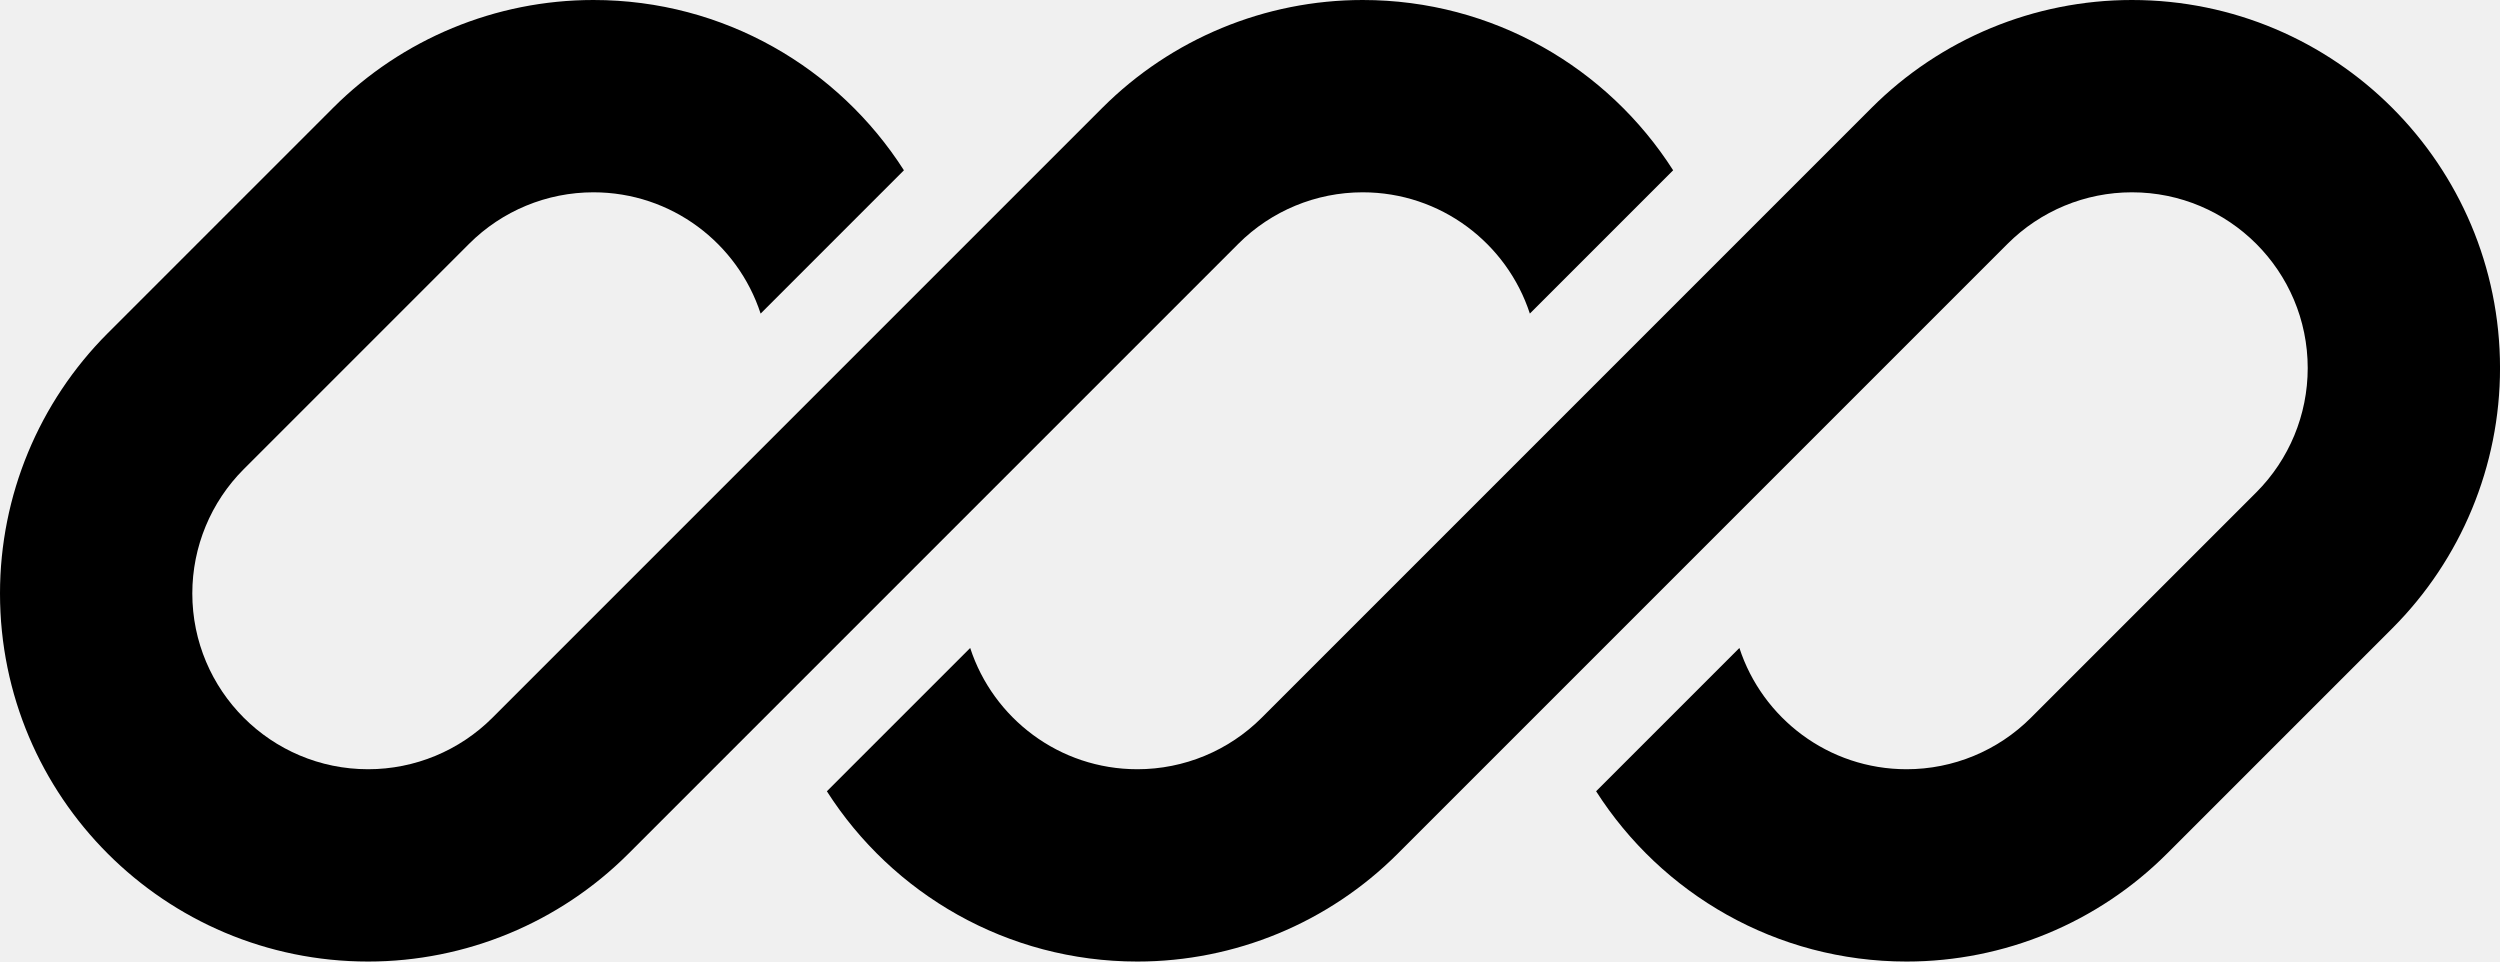
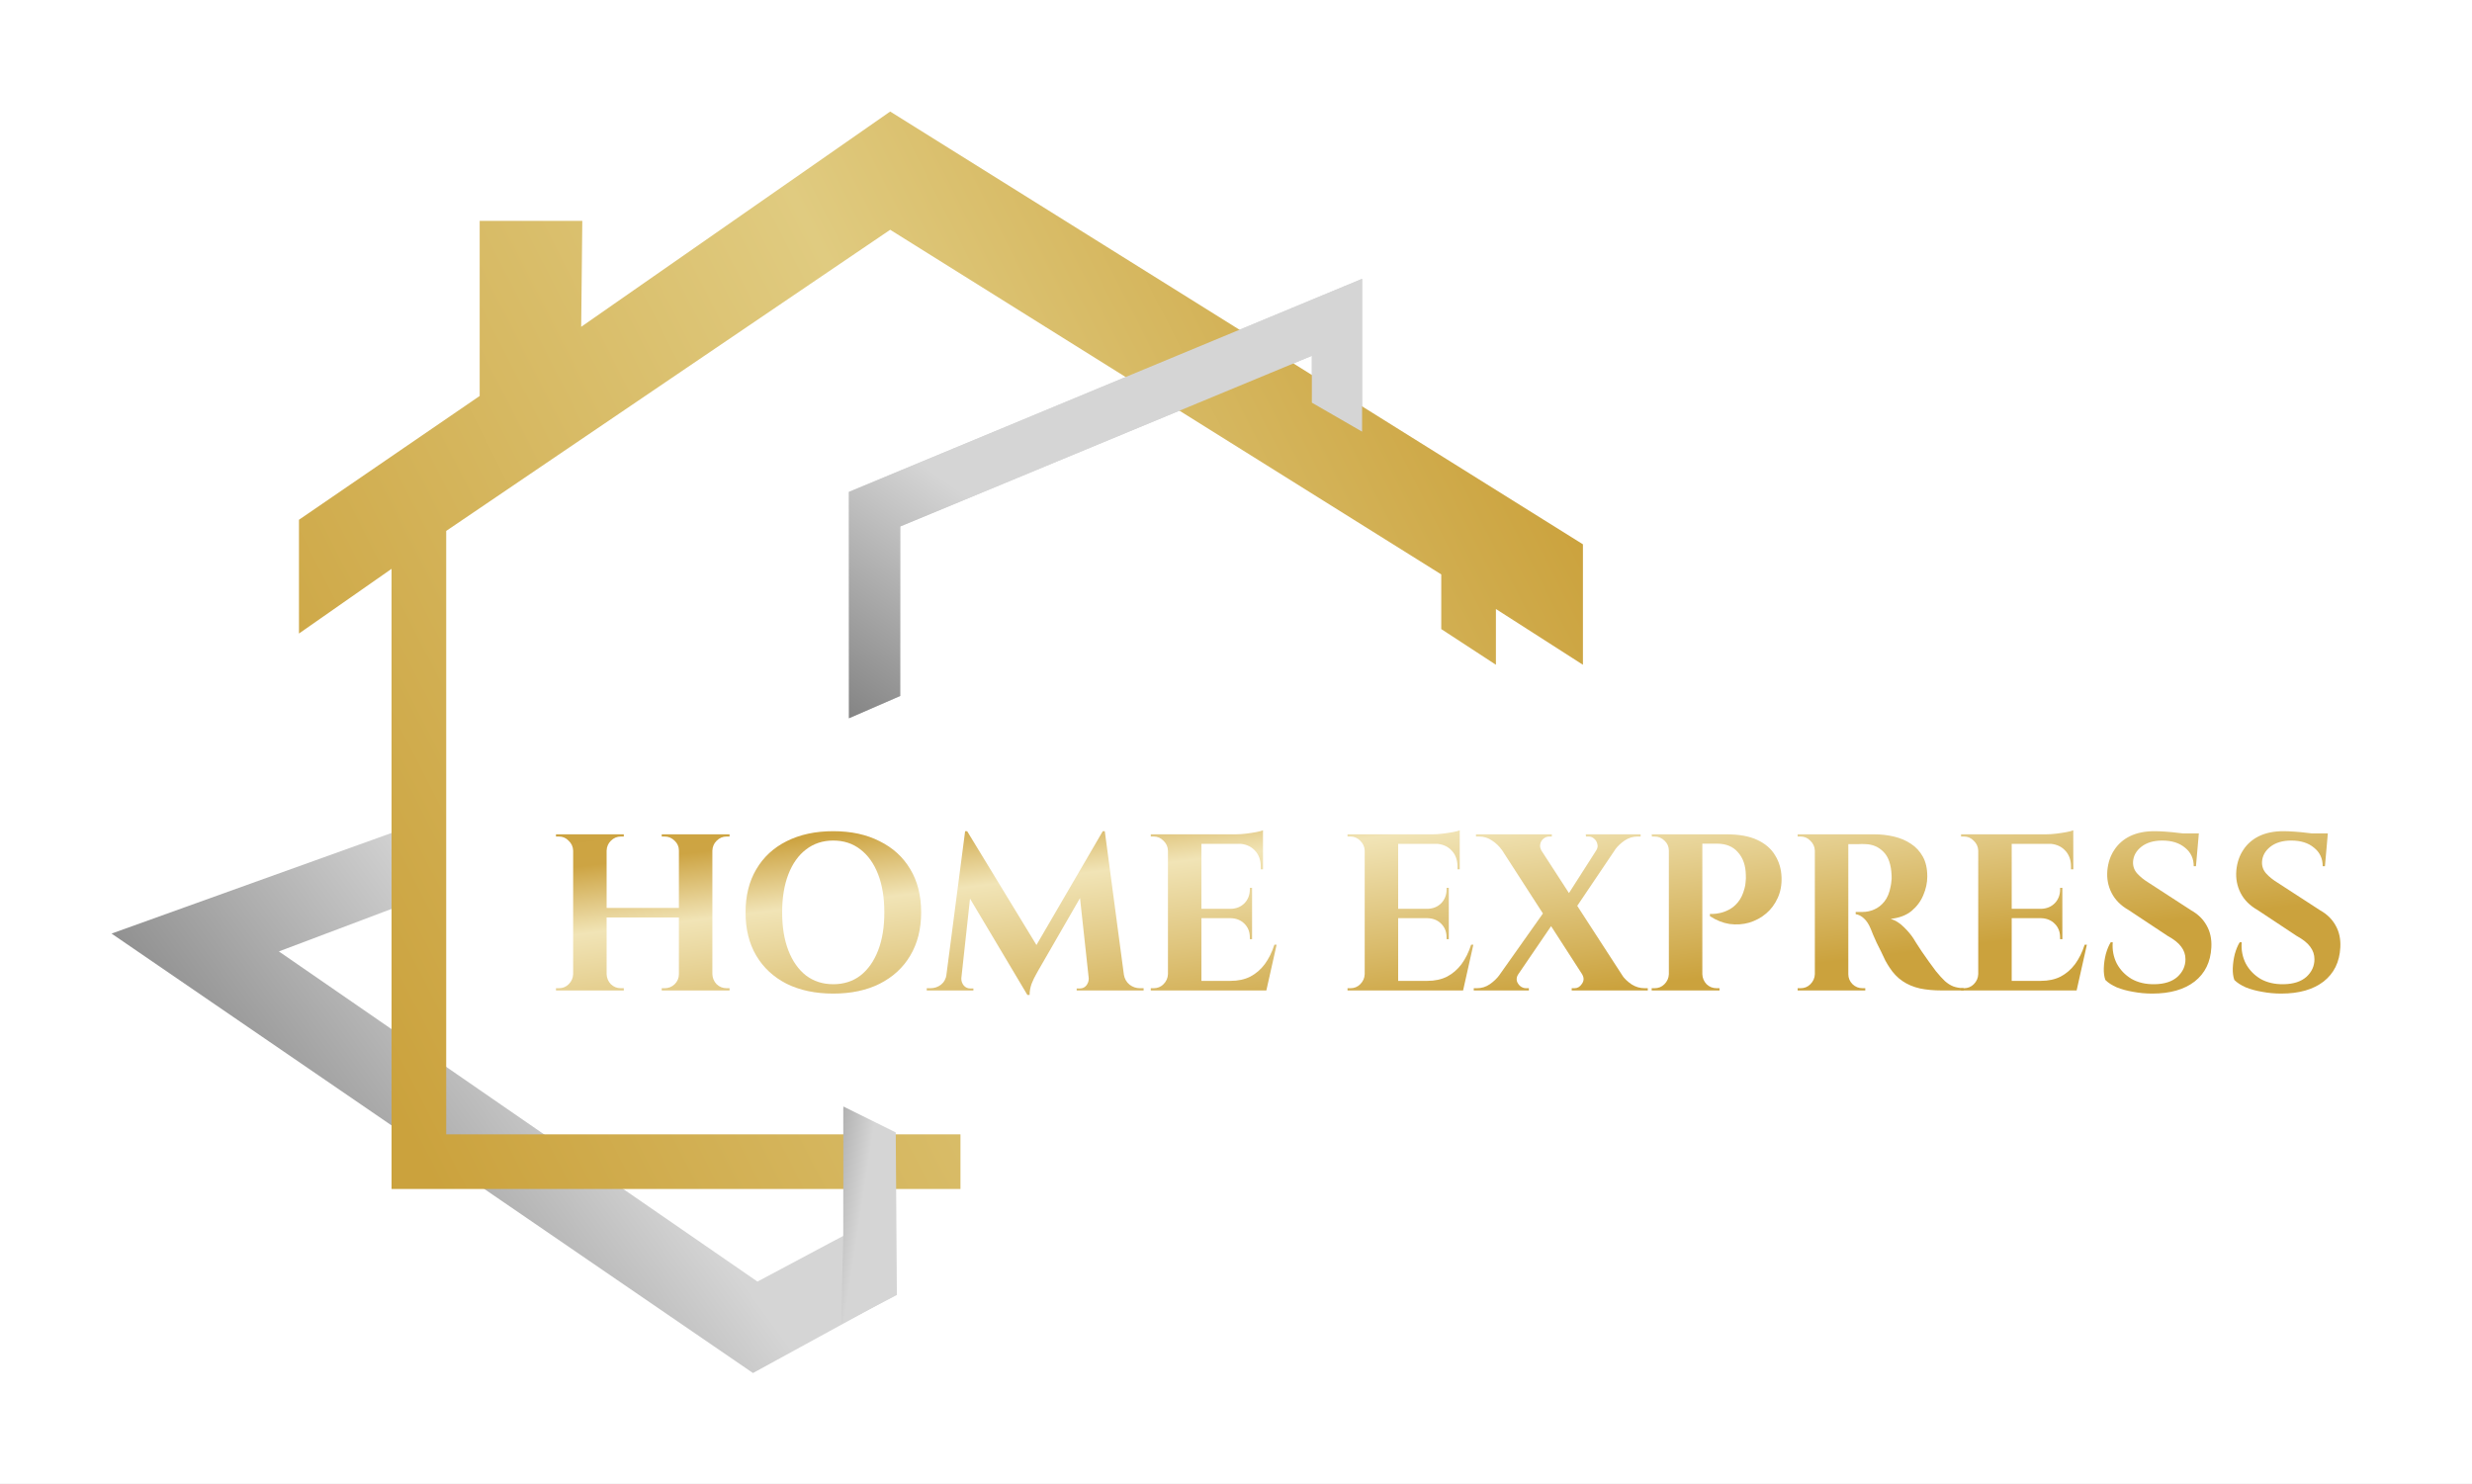
- <svg xmlns="http://www.w3.org/2000/svg" width="104" height="40" viewBox="0 0 104 40" fill="none">
-   <g clip-path="url(#clip0_51_2633)">
-     <path d="M24.686 0C20.625 0 16.73 1.613 13.858 4.485L4.485 13.858C1.613 16.73 0 20.625 0 24.686C0 33.144 6.856 40 15.314 40C19.375 40 23.27 38.386 26.142 35.515L32.625 29.032C32.625 29.032 32.625 29.032 32.625 29.032L51.515 10.142C52.886 8.771 54.746 8 56.686 8C59.934 8 62.687 10.117 63.642 13.045L69.603 7.084C66.883 2.824 62.115 0 56.686 0C52.625 0 48.73 1.613 45.858 4.485L20.485 29.858C19.114 31.23 17.253 32 15.314 32C11.274 32 8 28.726 8 24.686C8 22.747 8.771 20.886 10.142 19.515L19.515 10.142C20.886 8.771 22.747 8 24.686 8C27.934 8 30.687 10.117 31.642 13.046L37.603 7.084C34.883 2.825 30.115 0 24.686 0Z" fill="black" />
-     <path d="M52.486 29.858C51.115 31.23 49.254 32 47.315 32C44.068 32 41.315 29.884 40.36 26.956L34.398 32.917C37.118 37.176 41.887 40 47.315 40C51.376 40 55.271 38.386 58.143 35.515L83.516 10.142C84.887 8.771 86.747 8 88.687 8C92.726 8 96.001 11.274 96.001 15.314C96.001 17.253 95.23 19.114 93.859 20.485L84.486 29.858C83.115 31.23 81.254 32 79.315 32C76.067 32 73.314 29.884 72.359 26.955L66.398 32.916C69.118 37.176 73.886 40 79.315 40C83.376 40 87.271 38.386 90.143 35.515L99.516 26.142C102.387 23.27 104.001 19.375 104.001 15.314C104.001 6.856 97.145 0 88.687 0C84.626 0 80.731 1.613 77.859 4.485L52.486 29.858Z" fill="black" />
-   </g>
+ <svg xmlns="http://www.w3.org/2000/svg" width="1108" height="665" viewBox="0 0 1108 665" fill="none">
+   <rect width="1108" height="665" fill="white" />
+   <path d="M610.517 193.5L588 180.5V159.5L403.5 236V312L380.5 322V220.5L610.517 125V193.5Z" fill="url(#paint0_linear_139_1951)" />
+   <path d="M50 418.5L178 372.5V406.5L125 426.5L339.5 574.5L378 554V497L401.5 510V580.5L337.5 615.5L50 418.5Z" fill="url(#paint1_linear_139_1951)" />
+   <path d="M1023.48 372.6C1024.81 372.6 1026.45 372.667 1028.38 372.8C1030.38 372.933 1032.41 373.133 1034.48 373.4C1036.61 373.6 1038.45 373.833 1039.98 374.1C1041.58 374.3 1042.68 374.533 1043.28 374.8L1042.08 388.3H1041.08C1041.08 384.833 1039.78 382.067 1037.18 380C1034.65 377.867 1031.25 376.8 1026.98 376.8C1023.11 376.8 1019.98 377.733 1017.58 379.6C1015.25 381.467 1014.01 383.733 1013.88 386.4C1013.81 388.4 1014.45 390.133 1015.78 391.6C1017.11 393.067 1018.81 394.433 1020.88 395.7L1039.98 408.1C1043.05 409.833 1045.35 412.1 1046.88 414.9C1048.48 417.7 1049.18 420.967 1048.98 424.7C1048.65 431.233 1046.15 436.333 1041.48 440C1036.81 443.6 1030.48 445.4 1022.48 445.4C1019.55 445.4 1016.68 445.133 1013.88 444.6C1011.15 444.133 1008.71 443.467 1006.58 442.6C1004.45 441.667 1002.75 440.567 1001.48 439.3C1000.95 437.833 1000.71 436.067 1000.78 434C1000.85 431.933 1001.15 429.833 1001.68 427.7C1002.28 425.567 1003.01 423.8 1003.88 422.4H1004.78C1004.51 425.8 1005.11 428.967 1006.58 431.9C1008.11 434.767 1010.31 437.067 1013.18 438.8C1016.11 440.467 1019.58 441.267 1023.58 441.2C1027.98 441.133 1031.38 440.033 1033.78 437.9C1036.18 435.7 1037.38 433.067 1037.38 430C1037.38 427.933 1036.75 426.067 1035.48 424.4C1034.28 422.733 1032.28 421.133 1029.48 419.6L1011.98 408C1008.45 406 1005.88 403.433 1004.28 400.3C1002.68 397.167 1002.05 393.767 1002.38 390.1C1002.71 386.633 1003.75 383.6 1005.48 381C1007.21 378.333 1009.58 376.267 1012.58 374.8C1015.65 373.333 1019.28 372.6 1023.48 372.6ZM1043.38 373.6L1043.18 375.7H1031.38V373.6H1043.38Z" fill="url(#paint2_linear_139_1951)" />
+   <path d="M965.668 372.6C967.001 372.6 968.635 372.667 970.568 372.8C972.568 372.933 974.601 373.133 976.668 373.4C978.801 373.6 980.635 373.833 982.168 374.1C983.768 374.3 984.868 374.533 985.468 374.8L984.268 388.3H983.268C983.268 384.833 981.968 382.067 979.368 380C976.835 377.867 973.435 376.8 969.168 376.8C965.301 376.8 962.168 377.733 959.768 379.6C957.435 381.467 956.201 383.733 956.068 386.4C956.001 388.4 956.635 390.133 957.968 391.6C959.301 393.067 961.001 394.433 963.068 395.7L982.168 408.1C985.235 409.833 987.535 412.1 989.068 414.9C990.668 417.7 991.368 420.967 991.168 424.7C990.835 431.233 988.335 436.333 983.668 440C979.001 443.6 972.668 445.4 964.668 445.4C961.735 445.4 958.868 445.133 956.068 444.6C953.335 444.133 950.901 443.467 948.768 442.6C946.635 441.667 944.935 440.567 943.668 439.3C943.135 437.833 942.901 436.067 942.968 434C943.035 431.933 943.335 429.833 943.868 427.7C944.468 425.567 945.201 423.8 946.068 422.4H946.968C946.701 425.8 947.301 428.967 948.768 431.9C950.301 434.767 952.501 437.067 955.368 438.8C958.301 440.467 961.768 441.267 965.768 441.2C970.168 441.133 973.568 440.033 975.968 437.9C978.368 435.7 979.568 433.067 979.568 430C979.568 427.933 978.935 426.067 977.668 424.4C976.468 422.733 974.468 421.133 971.668 419.6L954.168 408C950.635 406 948.068 403.433 946.468 400.3C944.868 397.167 944.235 393.767 944.568 390.1C944.901 386.633 945.935 383.6 947.668 381C949.401 378.333 951.768 376.267 954.768 374.8C957.835 373.333 961.468 372.6 965.668 372.6ZM985.568 373.6L985.368 375.7H973.568V373.6H985.568Z" fill="url(#paint3_linear_139_1951)" />
+   <path d="M901.684 374V444H886.684V374H901.684ZM928.084 439.7L930.484 444H901.384V439.7H928.084ZM924.384 407.4V411.6H901.384V407.4H924.384ZM929.284 374V378.3H901.384V374H929.284ZM935.384 423.5L930.784 444H911.184L914.784 439.7C918.118 439.7 921.051 439.067 923.584 437.8C926.118 436.467 928.284 434.6 930.084 432.2C931.884 429.734 933.318 426.834 934.384 423.5H935.384ZM924.384 411.4V421H923.384V420.2C923.384 417.734 922.584 415.7 920.984 414.1C919.384 412.5 917.351 411.667 914.884 411.6V411.4H924.384ZM924.384 398V407.6H914.884V407.4C917.351 407.334 919.384 406.5 920.984 404.9C922.584 403.234 923.384 401.167 923.384 398.7V398H924.384ZM929.284 378V389.7H928.284V388.5C928.284 385.434 927.351 382.967 925.484 381.1C923.684 379.234 921.218 378.267 918.084 378.2V378H929.284ZM929.284 372.2V375.1L917.084 374C918.551 374 920.084 373.9 921.684 373.7C923.351 373.5 924.884 373.267 926.284 373C927.684 372.734 928.684 372.467 929.284 372.2ZM886.984 436.7V444H878.984V443C878.984 443 879.184 443 879.584 443C880.051 443 880.284 443 880.284 443C882.018 443 883.484 442.4 884.684 441.2C885.951 439.934 886.618 438.434 886.684 436.7H886.984ZM886.984 381.3H886.684C886.618 379.567 885.951 378.1 884.684 376.9C883.484 375.634 882.018 375 880.284 375C880.284 375 880.051 375 879.584 375C879.184 375 878.984 375 878.984 375V374H886.984V381.3Z" fill="url(#paint4_linear_139_1951)" />
+   <path d="M827.15 374H840.05C843.05 374 845.983 374.333 848.85 375C851.717 375.667 854.25 376.733 856.45 378.2C858.717 379.667 860.517 381.6 861.85 384C863.183 386.4 863.85 389.367 863.85 392.9C863.85 395.7 863.25 398.5 862.05 401.3C860.917 404.033 859.15 406.4 856.75 408.4C854.35 410.333 851.25 411.5 847.45 411.9C849.583 412.567 851.517 413.767 853.25 415.5C855.05 417.233 856.517 418.967 857.65 420.7C857.717 420.833 858.083 421.433 858.75 422.5C859.483 423.567 860.35 424.9 861.35 426.5C862.417 428.033 863.517 429.6 864.65 431.2C865.783 432.8 866.817 434.2 867.75 435.4C869.217 437.2 870.55 438.667 871.75 439.8C872.95 440.867 874.217 441.667 875.55 442.2C876.883 442.667 878.417 442.933 880.15 443V444H870.35C866.75 444 863.483 443.7 860.55 443.1C857.617 442.433 855.017 441.333 852.75 439.8C850.483 438.267 848.517 436.2 846.85 433.6C846.317 432.8 845.717 431.8 845.05 430.6C844.45 429.333 843.817 428 843.15 426.6C842.483 425.2 841.817 423.867 841.15 422.6C840.55 421.267 840.017 420.067 839.55 419C839.083 417.933 838.75 417.1 838.55 416.5C837.683 414.367 836.65 412.767 835.45 411.7C834.317 410.633 833.083 410 831.75 409.8V408.8C831.95 408.8 832.35 408.8 832.95 408.8C833.55 408.8 834.183 408.8 834.85 408.8C836.65 408.8 838.383 408.433 840.05 407.7C841.783 406.967 843.317 405.767 844.65 404.1C845.983 402.433 846.917 400.133 847.45 397.2C847.583 396.6 847.683 395.9 847.75 395.1C847.883 394.3 847.917 393.4 847.85 392.4C847.65 387.6 846.45 384.1 844.25 381.9C842.05 379.633 839.317 378.467 836.05 378.4C835.117 378.333 834.083 378.333 832.95 378.4C831.883 378.4 830.883 378.4 829.95 378.4C829.083 378.4 828.483 378.4 828.15 378.4C828.15 378.333 828.05 377.967 827.85 377.3C827.717 376.567 827.55 375.833 827.35 375.1C827.217 374.367 827.15 374 827.15 374ZM828.45 374V444H813.45V374H828.45ZM813.75 436.7V444H805.75V443C805.817 443 806.017 443 806.35 443C806.75 443 806.983 443 807.05 443C808.783 443 810.25 442.4 811.45 441.2C812.717 439.933 813.383 438.433 813.45 436.7H813.75ZM813.75 381.3H813.45C813.383 379.567 812.717 378.1 811.45 376.9C810.25 375.633 808.783 375 807.05 375C806.983 375 806.75 375 806.35 375C806.017 375 805.817 375 805.75 375V374H813.75V381.3ZM828.15 436.7H828.45C828.45 438.433 829.083 439.933 830.35 441.2C831.617 442.4 833.117 443 834.85 443C834.983 443 835.217 443 835.55 443C835.883 443 836.05 443 836.05 443V444H828.15V436.7Z" fill="url(#paint5_linear_139_1951)" />
+   <path d="M761.72 374H773.72C779.454 374 784.087 374.833 787.62 376.5C791.22 378.167 793.887 380.467 795.62 383.4C797.42 386.267 798.387 389.533 798.52 393.2C798.654 396.6 798.087 399.7 796.82 402.5C795.554 405.3 793.82 407.633 791.62 409.5C789.42 411.367 786.887 412.733 784.02 413.6C781.22 414.4 778.287 414.6 775.22 414.2C772.22 413.733 769.287 412.567 766.42 410.7V409.7C766.42 409.7 766.82 409.7 767.62 409.7C768.487 409.7 769.554 409.567 770.82 409.3C772.154 409.033 773.52 408.533 774.92 407.8C776.387 407.067 777.754 405.933 779.02 404.4C780.287 402.867 781.254 400.833 781.92 398.3C782.187 397.433 782.354 396.467 782.42 395.4C782.554 394.267 782.587 393.233 782.52 392.3C782.454 388.033 781.287 384.633 779.02 382.1C776.82 379.5 773.687 378.2 769.62 378.2H762.72C762.72 378.2 762.62 377.867 762.42 377.2C762.287 376.467 762.12 375.767 761.92 375.1C761.787 374.367 761.72 374 761.72 374ZM763.02 374V444H748.02V374H763.02ZM748.32 436.7V444H740.32V443C740.387 443 740.587 443 740.92 443C741.32 443 741.554 443 741.62 443C743.354 443 744.82 442.4 746.02 441.2C747.287 439.933 747.954 438.433 748.02 436.7H748.32ZM748.32 381.3H748.02C748.02 379.567 747.387 378.1 746.12 376.9C744.854 375.633 743.354 375 741.62 375C741.554 375 741.354 375 741.02 375C740.687 375 740.487 375 740.42 375L740.32 374H748.32V381.3ZM762.72 436.7H763.02C763.087 438.433 763.72 439.933 764.92 441.2C766.187 442.4 767.687 443 769.42 443C769.487 443 769.687 443 770.02 443C770.42 443 770.654 443 770.72 443V444H762.72V436.7Z" fill="url(#paint6_linear_139_1951)" />
+   <path d="M686.168 374L731.468 443.9H713.768L668.668 374H686.168ZM680.468 436.8C679.868 437.733 679.668 438.7 679.868 439.7C680.135 440.633 680.668 441.433 681.468 442.1C682.268 442.7 683.102 443 683.968 443C683.968 443 684.168 443 684.568 443C685.035 443 685.268 443 685.268 443V444H660.568V443H661.968C664.102 443 666.035 442.4 667.768 441.2C669.502 440 670.935 438.633 672.068 437.1L680.468 436.8ZM692.768 407.8L697.668 411.6L675.568 444H667.168L692.768 407.8ZM709.168 436.8L727.068 437.2C728.135 438.733 729.568 440.1 731.368 441.3C733.168 442.433 735.102 443 737.168 443H738.568V444H704.468V443C704.468 443 704.668 443 705.068 443C705.535 443 705.768 443 705.768 443C707.102 443 708.202 442.333 709.068 441C710.002 439.667 710.035 438.267 709.168 436.8ZM695.568 374V375C695.568 375 695.368 375 694.968 375C694.568 375 694.368 375 694.368 375C693.435 375 692.568 375.333 691.768 376C691.035 376.6 690.568 377.4 690.368 378.4C690.168 379.333 690.335 380.267 690.868 381.2L673.068 380.9C672.002 379.367 670.568 378 668.768 376.8C667.035 375.6 665.102 375 662.968 375H661.568V374H695.568ZM728.568 374L704.368 409.9L700.268 405L720.068 374H728.568ZM735.368 374V375H733.968C731.902 375 729.968 375.6 728.168 376.8C726.435 378 725.002 379.367 723.868 380.9L715.468 381.2C716.068 380.267 716.235 379.333 715.968 378.4C715.768 377.4 715.302 376.6 714.568 376C713.835 375.333 713.002 375 712.068 375C712.068 375 711.868 375 711.468 375C711.068 375 710.868 375 710.868 375L710.768 374H735.368Z" fill="url(#paint7_linear_139_1951)" />
+   <path d="M626.684 374V444H611.684V374H626.684ZM653.084 439.7L655.484 444H626.384V439.7H653.084ZM649.384 407.4V411.6H626.384V407.4H649.384ZM654.284 374V378.3H626.384V374H654.284ZM660.384 423.5L655.784 444H636.184L639.784 439.7C643.118 439.7 646.051 439.067 648.584 437.8C651.118 436.467 653.284 434.6 655.084 432.2C656.884 429.734 658.318 426.834 659.384 423.5H660.384ZM649.384 411.4V421H648.384V420.2C648.384 417.734 647.584 415.7 645.984 414.1C644.384 412.5 642.351 411.667 639.884 411.6V411.4H649.384ZM649.384 398V407.6H639.884V407.4C642.351 407.334 644.384 406.5 645.984 404.9C647.584 403.234 648.384 401.167 648.384 398.7V398H649.384ZM654.284 378V389.7H653.284V388.5C653.284 385.434 652.351 382.967 650.484 381.1C648.684 379.234 646.218 378.267 643.084 378.2V378H654.284ZM654.284 372.2V375.1L642.084 374C643.551 374 645.084 373.9 646.684 373.7C648.351 373.5 649.884 373.267 651.284 373C652.684 372.734 653.684 372.467 654.284 372.2ZM611.984 436.7V444H603.984V443C603.984 443 604.184 443 604.584 443C605.051 443 605.284 443 605.284 443C607.018 443 608.484 442.4 609.684 441.2C610.951 439.934 611.618 438.434 611.684 436.7H611.984ZM611.984 381.3H611.684C611.618 379.567 610.951 378.1 609.684 376.9C608.484 375.634 607.018 375 605.284 375C605.284 375 605.051 375 604.584 375C604.184 375 603.984 375 603.984 375V374H611.984V381.3Z" fill="url(#paint8_linear_139_1951)" />
+   <path d="M538.501 374V444H523.501V374H538.501ZM564.901 439.7L567.301 444H538.201V439.7H564.901ZM561.201 407.4V411.6H538.201V407.4H561.201ZM566.101 374V378.3H538.201V374H566.101ZM572.201 423.5L567.601 444H548.001L551.601 439.7C554.934 439.7 557.867 439.067 560.401 437.8C562.934 436.467 565.101 434.6 566.901 432.2C568.701 429.734 570.134 426.834 571.201 423.5H572.201ZM561.201 411.4V421H560.201V420.2C560.201 417.734 559.401 415.7 557.801 414.1C556.201 412.5 554.167 411.667 551.701 411.6V411.4H561.201ZM561.201 398V407.6H551.701V407.4C554.167 407.334 556.201 406.5 557.801 404.9C559.401 403.234 560.201 401.167 560.201 398.7V398H561.201ZM566.101 378V389.7H565.101V388.5C565.101 385.434 564.167 382.967 562.301 381.1C560.501 379.234 558.034 378.267 554.901 378.2V378H566.101ZM566.101 372.2V375.1L553.901 374C555.367 374 556.901 373.9 558.501 373.7C560.167 373.5 561.701 373.267 563.101 373C564.501 372.734 565.501 372.467 566.101 372.2ZM523.801 436.7V444H515.801V443C515.801 443 516.001 443 516.401 443C516.867 443 517.101 443 517.101 443C518.834 443 520.301 442.4 521.501 441.2C522.767 439.934 523.434 438.434 523.501 436.7H523.801ZM523.801 381.3H523.501C523.434 379.567 522.767 378.1 521.501 376.9C520.301 375.634 518.834 375 517.101 375C517.101 375 516.867 375 516.401 375C516.001 375 515.801 375 515.801 375V374H523.801V381.3Z" fill="url(#paint9_linear_139_1951)" />
+   <path d="M494.289 372.6L495.089 383.5L465.389 435C465.389 435 465.055 435.6 464.389 436.8C463.722 437.933 463.055 439.333 462.389 441C461.789 442.667 461.489 444.333 461.489 446H460.489L456.589 437.3L494.289 372.6ZM426.489 436.7V444H415.389V443C415.455 443 415.755 443 416.289 443C416.755 443 416.989 443 416.989 443C418.789 443 420.389 442.467 421.789 441.4C423.189 440.267 424.022 438.7 424.289 436.7H426.489ZM430.889 438.3C430.889 438.367 430.889 438.433 430.889 438.5C430.889 438.567 430.889 438.667 430.889 438.8C430.889 439.867 431.255 440.867 431.989 441.8C432.789 442.667 433.722 443.1 434.789 443.1H436.289V444H430.189V438.3H430.889ZM432.589 372.6H433.489L436.989 382.6L430.289 444H423.289L432.589 372.6ZM433.489 372.6L466.189 426.3L460.489 446L430.889 396.3L433.489 372.6ZM495.189 372.6L504.689 444H488.589L483.589 398L494.289 372.6H495.189ZM501.589 436.7H503.689C504.022 438.7 504.889 440.267 506.289 441.4C507.689 442.467 509.255 443 510.989 443C510.989 443 511.255 443 511.789 443C512.322 443 512.589 443 512.589 443V444H501.589V436.7ZM487.989 438.3H488.689V444H482.589V443.1H484.089C485.222 443.1 486.155 442.667 486.889 441.8C487.622 440.867 487.989 439.867 487.989 438.8C487.989 438.667 487.989 438.567 487.989 438.5C487.989 438.433 487.989 438.367 487.989 438.3Z" fill="url(#paint10_linear_139_1951)" />
+   <path d="M373.476 372.6C381.476 372.6 388.409 374.1 394.276 377.1C400.209 380.033 404.776 384.2 407.976 389.6C411.242 395 412.876 401.467 412.876 409C412.876 416.467 411.242 422.933 407.976 428.4C404.776 433.8 400.209 438 394.276 441C388.409 443.933 381.476 445.4 373.476 445.4C365.476 445.4 358.509 443.933 352.576 441C346.709 438 342.176 433.8 338.976 428.4C335.776 423 334.176 416.533 334.176 409C334.176 401.533 335.776 395.1 338.976 389.7C342.176 384.233 346.709 380.033 352.576 377.1C358.509 374.1 365.476 372.6 373.476 372.6ZM373.476 441.2C378.209 441.2 382.276 439.9 385.676 437.3C389.076 434.633 391.709 430.9 393.576 426.1C395.442 421.3 396.376 415.6 396.376 409C396.376 402.4 395.442 396.7 393.576 391.9C391.709 387.1 389.076 383.4 385.676 380.8C382.276 378.133 378.209 376.8 373.476 376.8C368.809 376.8 364.742 378.133 361.276 380.8C357.876 383.4 355.242 387.1 353.376 391.9C351.509 396.7 350.576 402.4 350.576 409C350.576 415.6 351.509 421.3 353.376 426.1C355.242 430.9 357.876 434.633 361.276 437.3C364.742 439.9 368.809 441.2 373.476 441.2Z" fill="url(#paint11_linear_139_1951)" />
+   <path d="M319.299 374V444H304.299V374H319.299ZM271.899 374V444H256.899V374H271.899ZM305.199 407V411.3H270.899V407H305.199ZM257.199 436.7V444H249.199V443C249.199 443 249.399 443 249.799 443C250.266 443 250.499 443 250.499 443C252.233 443 253.699 442.4 254.899 441.2C256.166 439.933 256.833 438.433 256.899 436.7H257.199ZM257.199 381.3H256.899C256.833 379.567 256.166 378.1 254.899 376.9C253.699 375.633 252.233 375 250.499 375C250.499 375 250.266 375 249.799 375C249.399 375 249.199 375 249.199 375V374H257.199V381.3ZM271.599 436.7H271.899C271.966 438.433 272.599 439.933 273.799 441.2C275.066 442.4 276.566 443 278.299 443C278.299 443 278.499 443 278.899 443C279.299 443 279.533 443 279.599 443V444H271.599V436.7ZM271.599 381.3V374H279.599V375C279.533 375 279.299 375 278.899 375C278.499 375 278.299 375 278.299 375C276.566 375 275.066 375.633 273.799 376.9C272.599 378.1 271.966 379.567 271.899 381.3H271.599ZM304.599 436.7V444H296.599V443C296.666 443 296.899 443 297.299 443C297.699 443 297.899 443 297.899 443C299.633 443 301.133 442.4 302.399 441.2C303.666 439.933 304.299 438.433 304.299 436.7H304.599ZM304.599 381.3H304.299C304.299 379.567 303.666 378.1 302.399 376.9C301.133 375.633 299.633 375 297.899 375C297.899 375 297.699 375 297.299 375C296.899 375 296.666 375 296.599 375V374H304.599V381.3ZM318.999 436.7H319.299C319.366 438.433 319.999 439.933 321.199 441.2C322.466 442.4 323.966 443 325.699 443C325.699 443 325.899 443 326.299 443C326.766 443 326.999 443 326.999 443V444H318.999V436.7ZM318.999 381.3V374H326.999V375C326.999 375 326.766 375 326.299 375C325.899 375 325.699 375 325.699 375C323.966 375 322.466 375.633 321.199 376.9C319.999 378.1 319.366 379.567 319.299 381.3H318.999Z" fill="url(#paint12_linear_139_1951)" />
+   <path d="M709.5 244V298L670.5 273V298L646 282V257.5L399 103L200 238V508.5H430.5V533H175.5V255L134 284V233L215 177.5V99H261L260.5 146.5L399 50L709.5 244Z" fill="url(#paint13_linear_139_1951)" />
+   <path d="M610.517 193.5L588 180.5V159.5L403.5 236V312L380.5 322V220.5L610.517 125V193.5Z" fill="url(#paint14_linear_139_1951)" />
+   <path d="M378 496V553.181L377 593.5L402 580.5L401.489 507.639L378 496Z" fill="url(#paint15_linear_139_1951)" />
  <defs>
-     <clipPath id="clip0_51_2633">
-       <rect width="104" height="40" fill="white" />
-     </clipPath>
+     <linearGradient id="paint0_linear_139_1951" x1="330" y1="183.5" x2="-51.5" y2="462.5" gradientUnits="userSpaceOnUse">
+       <stop offset="0.483" stop-color="#D5D5D5" />
+       <stop offset="1" stop-color="#5B5B5B" />
+     </linearGradient>
+     <linearGradient id="paint1_linear_139_1951" x1="330" y1="183.5" x2="-51.5" y2="462.5" gradientUnits="userSpaceOnUse">
+       <stop offset="0.483" stop-color="#D5D5D5" />
+       <stop offset="1" stop-color="#5B5B5B" />
+     </linearGradient>
+     <linearGradient id="paint2_linear_139_1951" x1="932.68" y1="192.786" x2="959.635" y2="414.382" gradientUnits="userSpaceOnUse">
+       <stop offset="0.316" stop-color="#CBA23D" />
+       <stop offset="0.506" stop-color="#CDA443" />
+       <stop offset="0.641" stop-color="#F1E4B6" />
+       <stop offset="1" stop-color="#CBA23D" />
+     </linearGradient>
+     <linearGradient id="paint3_linear_139_1951" x1="932.68" y1="192.786" x2="959.635" y2="414.382" gradientUnits="userSpaceOnUse">
+       <stop offset="0.316" stop-color="#CBA23D" />
+       <stop offset="0.506" stop-color="#CDA443" />
+       <stop offset="0.641" stop-color="#F1E4B6" />
+       <stop offset="1" stop-color="#CBA23D" />
+     </linearGradient>
+     <linearGradient id="paint4_linear_139_1951" x1="932.68" y1="192.786" x2="959.635" y2="414.382" gradientUnits="userSpaceOnUse">
+       <stop offset="0.316" stop-color="#CBA23D" />
+       <stop offset="0.506" stop-color="#CDA443" />
+       <stop offset="0.641" stop-color="#F1E4B6" />
+       <stop offset="1" stop-color="#CBA23D" />
+     </linearGradient>
+     <linearGradient id="paint5_linear_139_1951" x1="932.681" y1="192.786" x2="959.636" y2="414.382" gradientUnits="userSpaceOnUse">
+       <stop offset="0.316" stop-color="#CBA23D" />
+       <stop offset="0.506" stop-color="#CDA443" />
+       <stop offset="0.641" stop-color="#F1E4B6" />
+       <stop offset="1" stop-color="#CBA23D" />
+     </linearGradient>
+     <linearGradient id="paint6_linear_139_1951" x1="932.681" y1="192.786" x2="959.636" y2="414.382" gradientUnits="userSpaceOnUse">
+       <stop offset="0.316" stop-color="#CBA23D" />
+       <stop offset="0.506" stop-color="#CDA443" />
+       <stop offset="0.641" stop-color="#F1E4B6" />
+       <stop offset="1" stop-color="#CBA23D" />
+     </linearGradient>
+     <linearGradient id="paint7_linear_139_1951" x1="932.68" y1="192.786" x2="959.635" y2="414.382" gradientUnits="userSpaceOnUse">
+       <stop offset="0.316" stop-color="#CBA23D" />
+       <stop offset="0.506" stop-color="#CDA443" />
+       <stop offset="0.641" stop-color="#F1E4B6" />
+       <stop offset="1" stop-color="#CBA23D" />
+     </linearGradient>
+     <linearGradient id="paint8_linear_139_1951" x1="932.68" y1="192.786" x2="959.635" y2="414.382" gradientUnits="userSpaceOnUse">
+       <stop offset="0.316" stop-color="#CBA23D" />
+       <stop offset="0.506" stop-color="#CDA443" />
+       <stop offset="0.641" stop-color="#F1E4B6" />
+       <stop offset="1" stop-color="#CBA23D" />
+     </linearGradient>
+     <linearGradient id="paint9_linear_139_1951" x1="932.68" y1="192.786" x2="959.635" y2="414.382" gradientUnits="userSpaceOnUse">
+       <stop offset="0.316" stop-color="#CBA23D" />
+       <stop offset="0.506" stop-color="#CDA443" />
+       <stop offset="0.641" stop-color="#F1E4B6" />
+       <stop offset="1" stop-color="#CBA23D" />
+     </linearGradient>
+     <linearGradient id="paint10_linear_139_1951" x1="932.68" y1="192.786" x2="959.635" y2="414.382" gradientUnits="userSpaceOnUse">
+       <stop offset="0.316" stop-color="#CBA23D" />
+       <stop offset="0.506" stop-color="#CDA443" />
+       <stop offset="0.641" stop-color="#F1E4B6" />
+       <stop offset="1" stop-color="#CBA23D" />
+     </linearGradient>
+     <linearGradient id="paint11_linear_139_1951" x1="932.679" y1="192.786" x2="959.634" y2="414.382" gradientUnits="userSpaceOnUse">
+       <stop offset="0.316" stop-color="#CBA23D" />
+       <stop offset="0.506" stop-color="#CDA443" />
+       <stop offset="0.641" stop-color="#F1E4B6" />
+       <stop offset="1" stop-color="#CBA23D" />
+     </linearGradient>
+     <linearGradient id="paint12_linear_139_1951" x1="932.68" y1="192.786" x2="959.635" y2="414.382" gradientUnits="userSpaceOnUse">
+       <stop offset="0.316" stop-color="#CBA23D" />
+       <stop offset="0.506" stop-color="#CDA443" />
+       <stop offset="0.641" stop-color="#F1E4B6" />
+       <stop offset="1" stop-color="#CBA23D" />
+     </linearGradient>
+     <linearGradient id="paint13_linear_139_1951" x1="692" y1="133" x2="135.74" y2="416.55" gradientUnits="userSpaceOnUse">
+       <stop offset="0.051" stop-color="#CBA23D" />
+       <stop offset="0.447" stop-color="#E0CB80" />
+       <stop offset="1" stop-color="#CBA23D" />
+     </linearGradient>
+     <linearGradient id="paint14_linear_139_1951" x1="525" y1="94" x2="336.462" y2="360.366" gradientUnits="userSpaceOnUse">
+       <stop offset="0.483" stop-color="#D5D5D5" />
+       <stop offset="1" stop-color="#5B5B5B" />
+     </linearGradient>
+     <linearGradient id="paint15_linear_139_1951" x1="441.763" y1="490.888" x2="344.862" y2="476.198" gradientUnits="userSpaceOnUse">
+       <stop offset="0.483" stop-color="#D5D5D5" />
+       <stop offset="1" stop-color="#5B5B5B" />
+     </linearGradient>
  </defs>
</svg>
